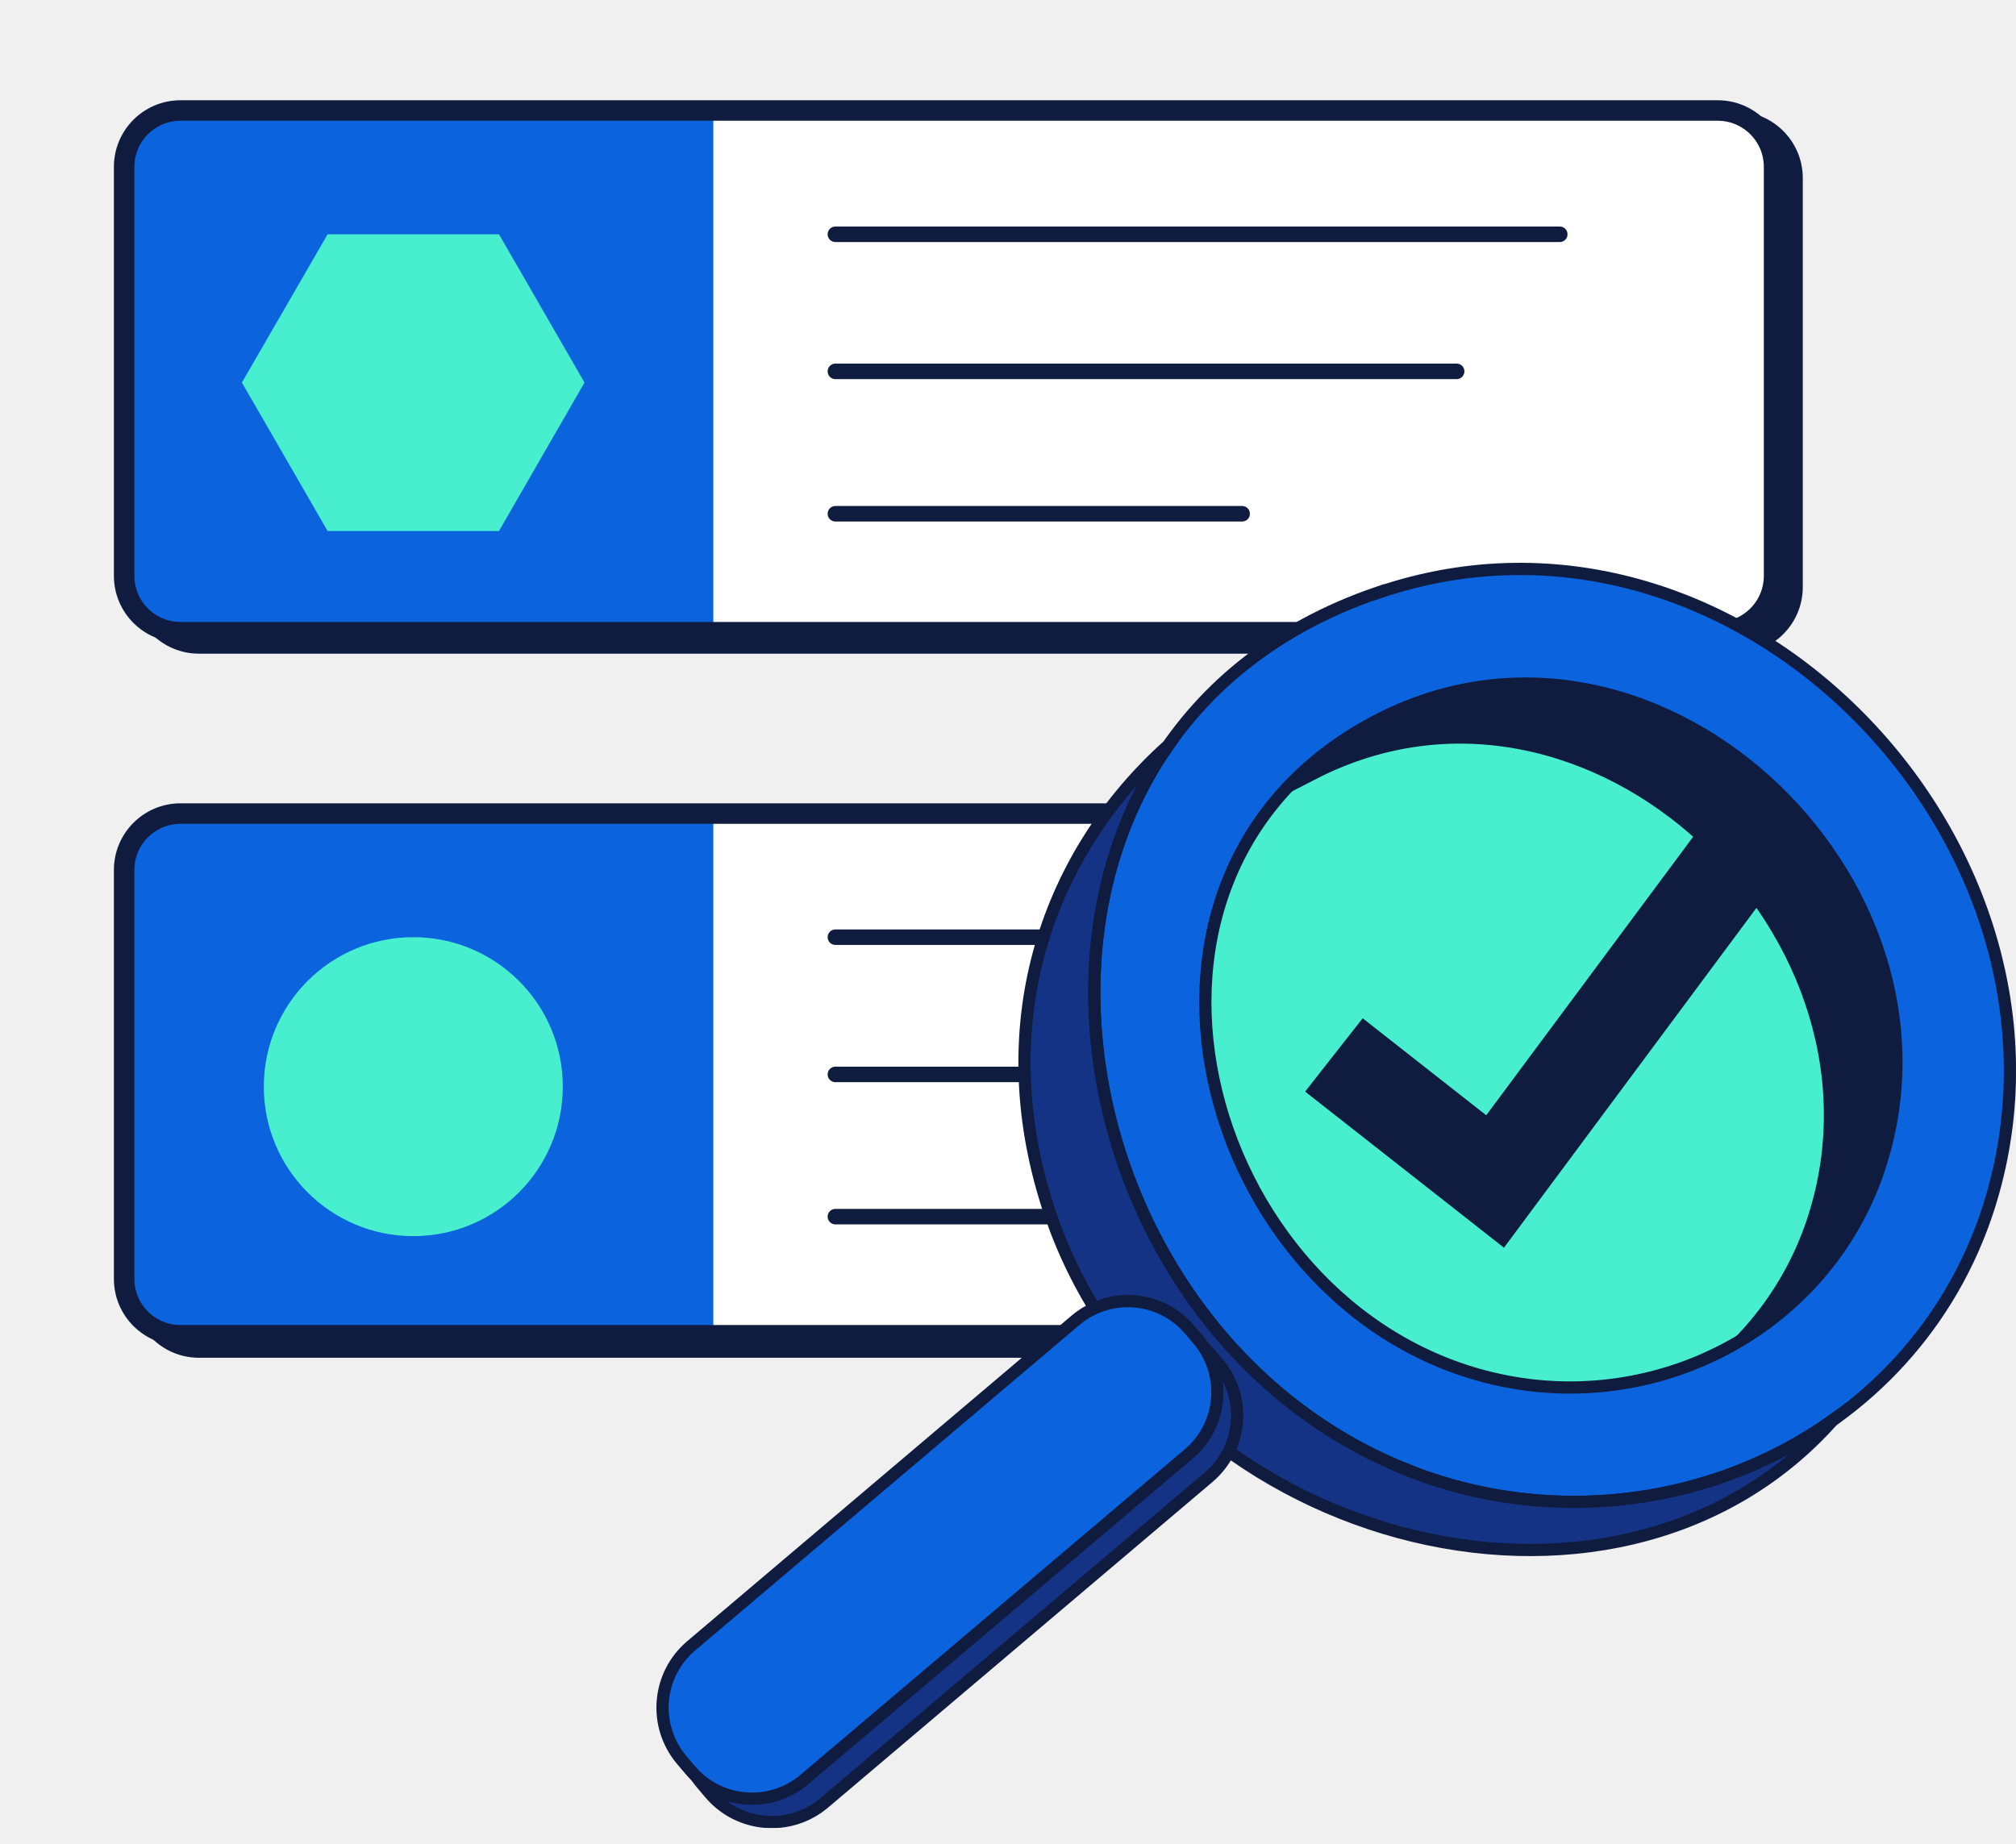
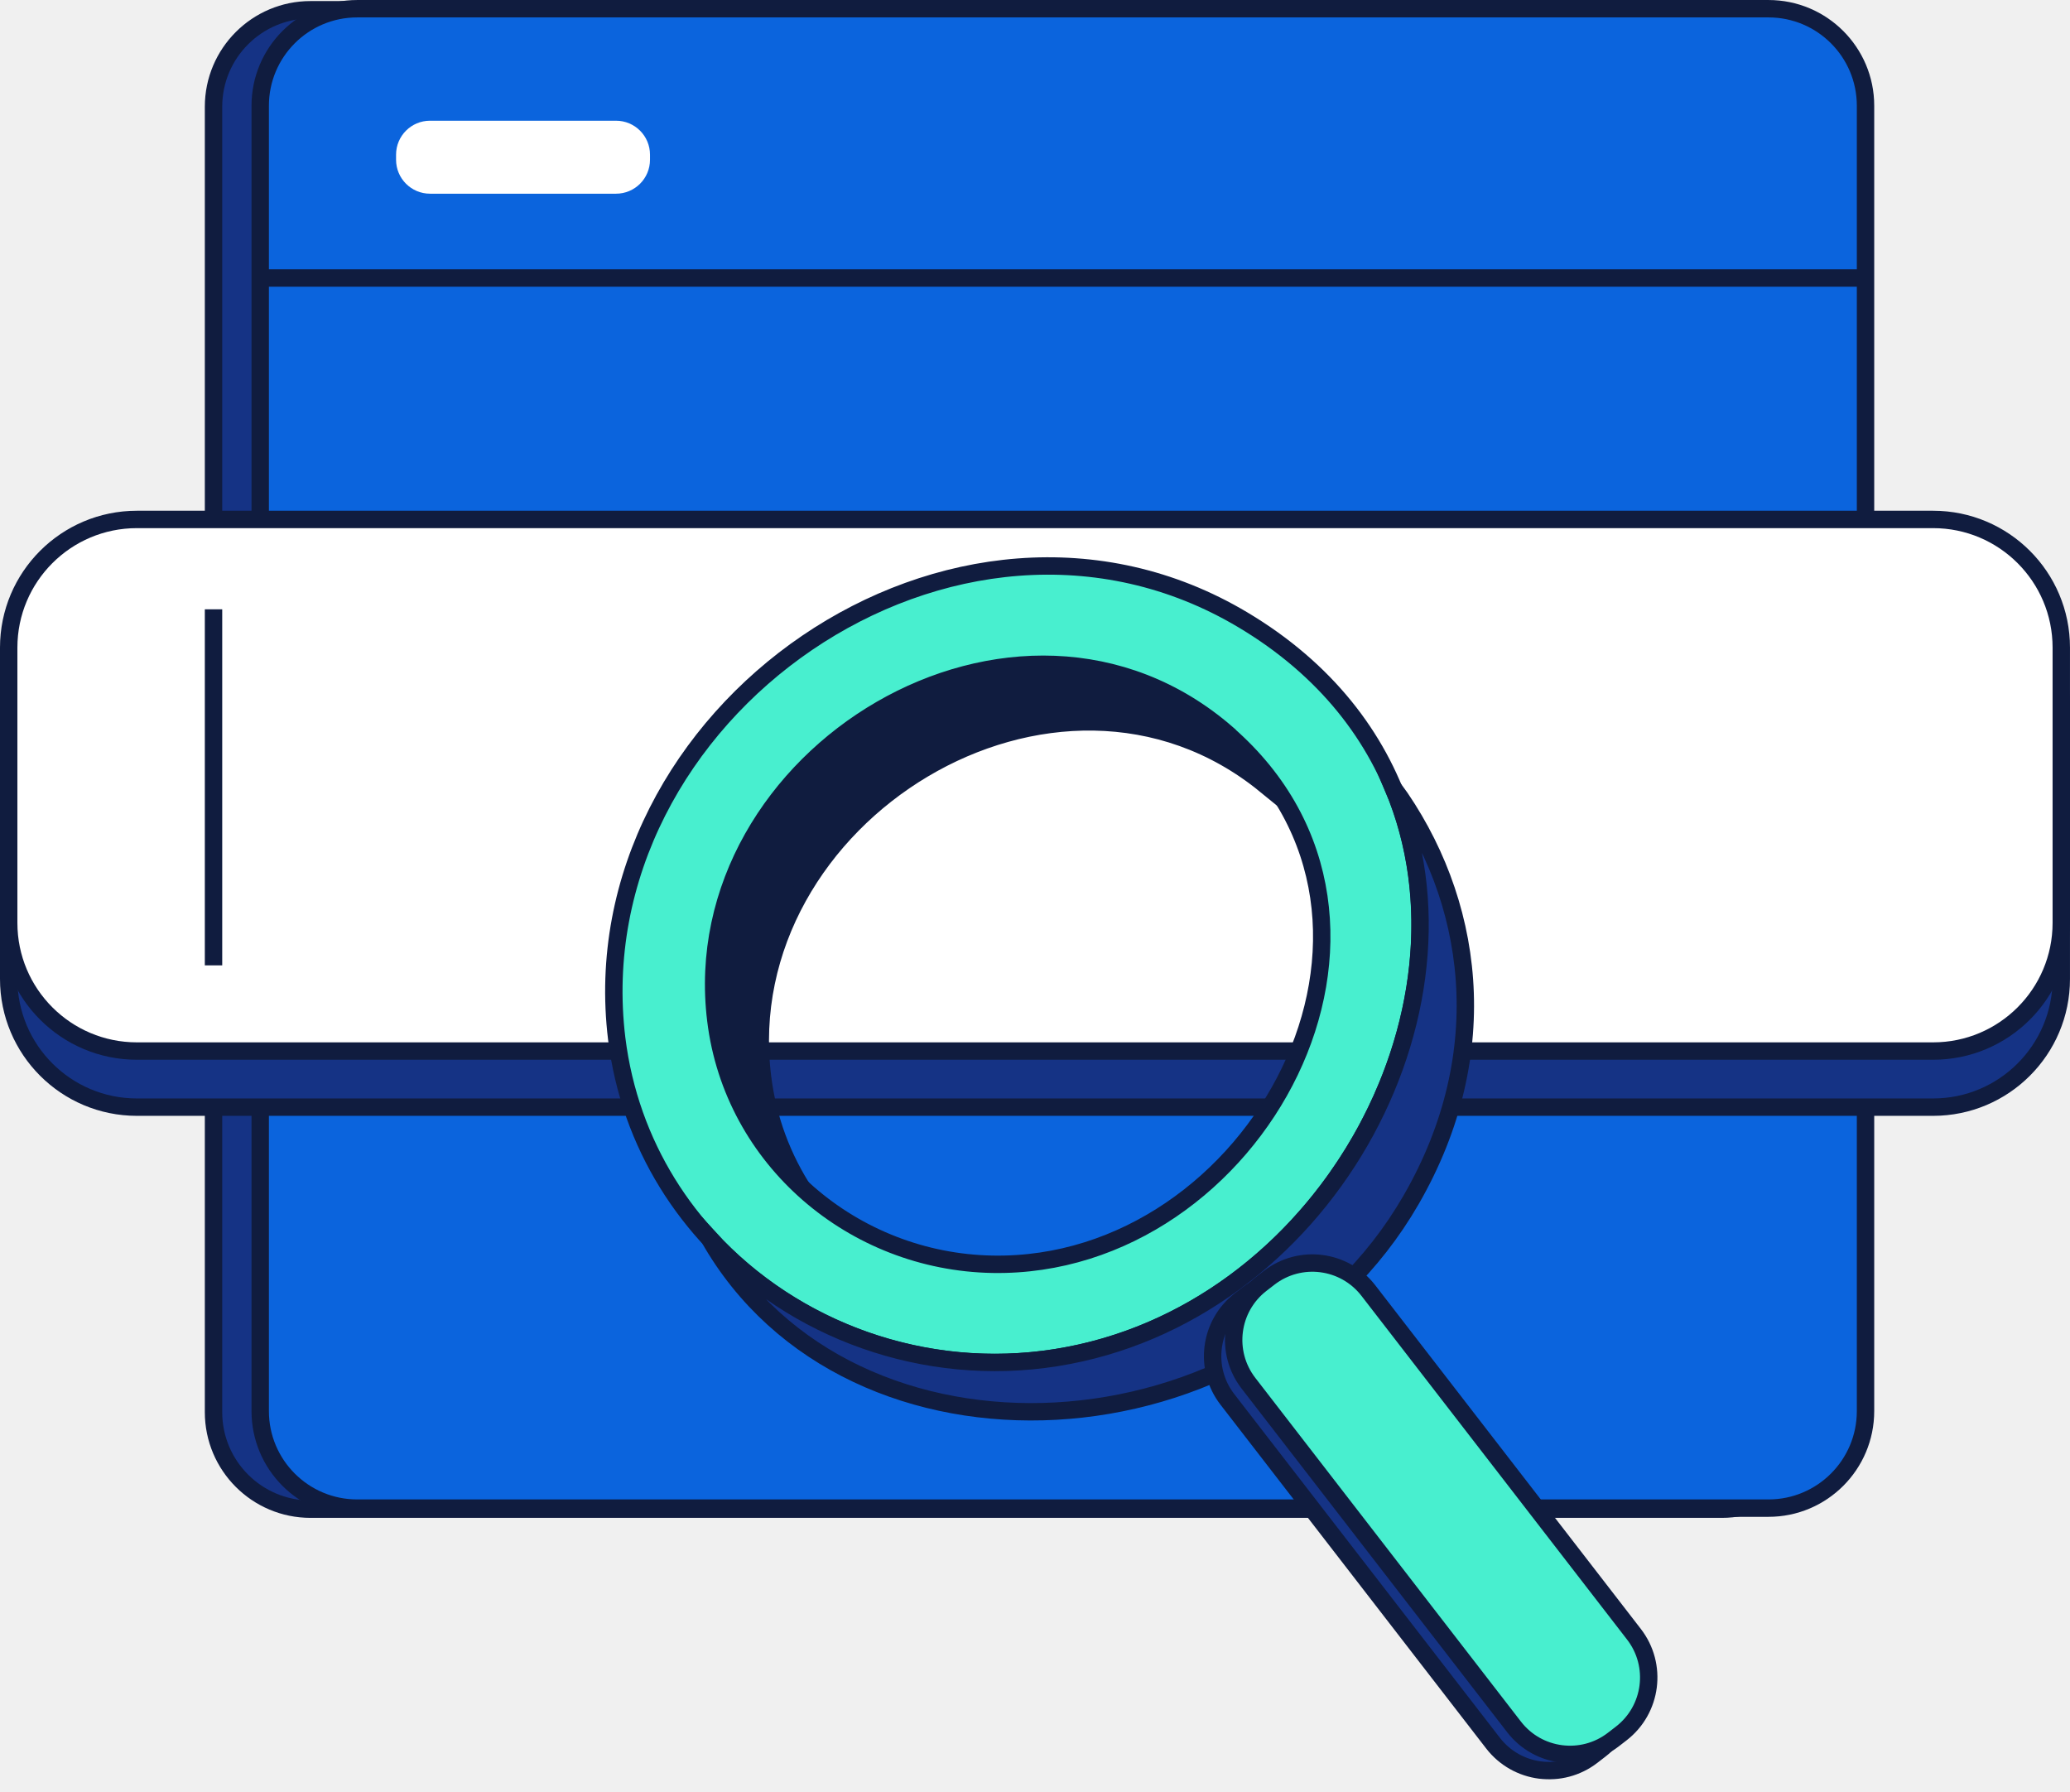
- <svg xmlns="http://www.w3.org/2000/svg" width="117" height="107" viewBox="0 0 117 107" fill="none">
-   <mask id="mask0_770_1602" style="mask-type:luminance" maskUnits="userSpaceOnUse" x="0" y="0" width="117" height="107">
-     <path d="M116.999 0H0V106.112H116.999V0Z" fill="white" />
+ <svg xmlns="http://www.w3.org/2000/svg" width="119" height="103" viewBox="0 0 119 103" fill="none">
+   <mask id="mask0_825_5618" style="mask-type:luminance" maskUnits="userSpaceOnUse" x="0" y="0" width="119" height="103">
+     <path d="M119 0H0V102.289H119V0Z" fill="white" />
  </mask>
-   <g mask="url(#mask0_770_1602)">
-     <path d="M100.759 7.065H11.548C9.741 7.065 8.276 8.53 8.276 10.337V34.074C8.276 35.881 9.741 37.346 11.548 37.346H100.759C102.566 37.346 104.031 35.881 104.031 34.074V10.337C104.031 8.53 102.566 7.065 100.759 7.065Z" fill="#101C3F" />
-     <mask id="mask1_770_1602" style="mask-type:luminance" maskUnits="userSpaceOnUse" x="8" y="7" width="97" height="31">
-       <path d="M100.759 7.065H11.548C9.741 7.065 8.276 8.53 8.276 10.337V34.074C8.276 35.881 9.741 37.346 11.548 37.346H100.759C102.566 37.346 104.031 35.881 104.031 34.074V10.337C104.031 8.53 102.566 7.065 100.759 7.065Z" fill="white" />
-     </mask>
-     <g mask="url(#mask1_770_1602)">
-       <path d="M42.469 0.651H1.071V42.049H42.469V0.651Z" fill="#101C3F" />
-     </g>
-     <path d="M100.759 7.065H11.548C9.741 7.065 8.276 8.53 8.276 10.337V34.074C8.276 35.881 9.741 37.346 11.548 37.346H100.759C102.566 37.346 104.031 35.881 104.031 34.074V10.337C104.031 8.53 102.566 7.065 100.759 7.065Z" stroke="#101C3F" stroke-width="1.19" stroke-miterlimit="10" />
-     <path d="M100.759 47.933H11.548C9.741 47.933 8.276 49.398 8.276 51.205V74.941C8.276 76.749 9.741 78.214 11.548 78.214H100.759C102.566 78.214 104.031 76.749 104.031 74.941V51.205C104.031 49.398 102.566 47.933 100.759 47.933Z" fill="#101C3F" />
-     <mask id="mask2_770_1602" style="mask-type:luminance" maskUnits="userSpaceOnUse" x="8" y="47" width="97" height="32">
-       <path d="M100.759 47.933H11.548C9.741 47.933 8.276 49.398 8.276 51.205V74.941C8.276 76.749 9.741 78.214 11.548 78.214H100.759C102.566 78.214 104.031 76.749 104.031 74.941V51.205C104.031 49.398 102.566 47.933 100.759 47.933Z" fill="white" />
-     </mask>
-     <g mask="url(#mask2_770_1602)">
-       <path d="M42.469 41.518H1.071V82.917H42.469V41.518Z" fill="#101C3F" />
-     </g>
-     <path d="M100.759 47.933H11.548C9.741 47.933 8.276 49.398 8.276 51.205V74.941C8.276 76.749 9.741 78.214 11.548 78.214H100.759C102.566 78.214 104.031 76.749 104.031 74.941V51.205C104.031 49.398 102.566 47.933 100.759 47.933Z" stroke="#101C3F" stroke-width="1.19" stroke-miterlimit="10" />
-     <path d="M99.688 47.222H10.477C8.67 47.222 7.205 48.687 7.205 50.495V74.231C7.205 76.038 8.67 77.503 10.477 77.503H99.688C101.495 77.503 102.96 76.038 102.96 74.231V50.495C102.96 48.687 101.495 47.222 99.688 47.222Z" fill="white" />
-     <mask id="mask3_770_1602" style="mask-type:luminance" maskUnits="userSpaceOnUse" x="7" y="47" width="96" height="31">
-       <path d="M99.688 47.222H10.477C8.67 47.222 7.205 48.687 7.205 50.495V74.231C7.205 76.038 8.67 77.503 10.477 77.503H99.688C101.495 77.503 102.96 76.038 102.96 74.231V50.495C102.96 48.687 101.495 47.222 99.688 47.222Z" fill="white" />
-     </mask>
-     <g mask="url(#mask3_770_1602)">
-       <path d="M41.398 40.808H0V82.206H41.398V40.808Z" fill="#0B64DD" />
-     </g>
-     <path d="M99.688 47.222H10.477C8.67 47.222 7.205 48.687 7.205 50.495V74.231C7.205 76.038 8.67 77.503 10.477 77.503H99.688C101.495 77.503 102.96 76.038 102.96 74.231V50.495C102.96 48.687 101.495 47.222 99.688 47.222Z" stroke="#101C3F" stroke-width="1.19" stroke-miterlimit="10" />
-     <path d="M48.483 54.397H90.522" stroke="#101C3F" stroke-width="0.9" stroke-linecap="round" stroke-linejoin="round" />
-     <path d="M48.483 62.362H84.538" stroke="#101C3F" stroke-width="0.9" stroke-linecap="round" stroke-linejoin="round" />
-     <path d="M48.483 70.618H72.089" stroke="#101C3F" stroke-width="0.9" stroke-linecap="round" stroke-linejoin="round" />
-     <path d="M99.688 6.414H10.477C8.67 6.414 7.205 7.879 7.205 9.687V33.423C7.205 35.23 8.67 36.695 10.477 36.695H99.688C101.495 36.695 102.96 35.23 102.96 33.423V9.687C102.96 7.879 101.495 6.414 99.688 6.414Z" fill="white" />
-     <mask id="mask4_770_1602" style="mask-type:luminance" maskUnits="userSpaceOnUse" x="7" y="6" width="96" height="31">
-       <path d="M99.688 6.414H10.477C8.67 6.414 7.205 7.879 7.205 9.687V33.423C7.205 35.23 8.67 36.695 10.477 36.695H99.688C101.495 36.695 102.96 35.23 102.96 33.423V9.687C102.96 7.879 101.495 6.414 99.688 6.414Z" fill="white" />
-     </mask>
-     <g mask="url(#mask4_770_1602)">
-       <path d="M41.398 0H0V41.398H41.398V0Z" fill="#0B64DD" />
-     </g>
-     <path d="M99.688 6.414H10.477C8.67 6.414 7.205 7.879 7.205 9.687V33.423C7.205 35.23 8.67 36.695 10.477 36.695H99.688C101.495 36.695 102.96 35.23 102.96 33.423V9.687C102.96 7.879 101.495 6.414 99.688 6.414Z" stroke="#101C3F" stroke-width="1.19" stroke-miterlimit="10" />
-     <path d="M88.741 81.916C100.759 81.916 110.496 72.159 110.496 60.131C110.496 48.103 100.759 38.346 88.741 38.346C76.722 38.346 66.986 48.103 66.986 60.131C66.986 72.159 76.722 81.916 88.741 81.916Z" fill="#48EFCF" stroke="#101C3F" stroke-width="0.9" stroke-linecap="round" stroke-linejoin="round" />
-     <path d="M77.413 61.232L86.769 68.577L102.06 47.993" stroke="#101C3F" stroke-width="5.41" stroke-miterlimit="10" />
-     <path d="M99.748 43.009C91.362 37.726 82.156 39.497 76.212 44.901C92.313 36.635 110.896 54.397 105.132 71.099C104.191 73.82 102.66 76.182 100.739 78.093C104.481 76.082 107.544 72.639 109.155 67.556C112.057 58.37 107.794 48.093 99.758 43.019L99.748 43.009Z" fill="#101C3F" stroke="#101C3F" stroke-width="0.71" stroke-miterlimit="10" />
-     <path d="M79.975 34.394C55.398 42.769 60.241 77.073 81.926 85.428C95.085 90.492 110.506 84.258 115.229 70.638C122.384 49.824 101.249 27.149 79.975 34.404V34.394ZM108.985 68.037C105.902 76.953 96.566 81.966 87.4 80.175C70.038 76.793 62.583 51.415 79.424 42.079C95.685 33.063 114.829 51.105 108.985 68.026V68.037Z" fill="#0B64DD" stroke="#101C3F" stroke-width="0.71" stroke-miterlimit="10" />
-     <path d="M81.926 85.418C65.064 78.924 58.39 56.769 67.786 43.28C60.922 49.434 57.299 59.201 60.832 70.098C67.126 89.541 93.634 96.776 106.383 82.416C99.528 87.3 90.272 88.641 81.926 85.428V85.418Z" fill="#153385" stroke="#101C3F" stroke-width="0.71" stroke-miterlimit="10" />
-     <path d="M70.684 79.121L70.192 78.541C68.513 76.559 65.545 76.313 63.563 77.992L41.261 96.886C39.279 98.565 39.033 101.533 40.712 103.515L41.204 104.095C42.883 106.077 45.851 106.322 47.833 104.643L70.135 85.75C72.117 84.07 72.363 81.103 70.684 79.121Z" fill="#153385" stroke="#101C3F" stroke-width="0.71" stroke-miterlimit="10" />
-     <path d="M69.537 77.763L69.046 77.183C67.367 75.201 64.399 74.956 62.417 76.635L40.114 95.529C38.132 97.208 37.887 100.175 39.566 102.157L40.057 102.738C41.736 104.72 44.704 104.965 46.686 103.286L68.989 84.392C70.971 82.713 71.216 79.745 69.537 77.763Z" fill="#0B64DD" stroke="#101C3F" stroke-width="0.71" stroke-miterlimit="10" />
-     <path d="M28.96 13.599H19.013L14.04 22.205L19.013 30.821H28.96L33.923 22.205L28.96 13.599Z" fill="#48EFCF" />
-     <path d="M48.483 13.599H90.522" stroke="#101C3F" stroke-width="0.9" stroke-linecap="round" stroke-linejoin="round" />
-     <path d="M48.483 21.555H84.538" stroke="#101C3F" stroke-width="0.9" stroke-linecap="round" stroke-linejoin="round" />
-     <path d="M48.483 29.82H72.089" stroke="#101C3F" stroke-width="0.9" stroke-linecap="round" stroke-linejoin="round" />
-     <path d="M23.986 71.749C28.778 71.749 32.662 67.865 32.662 63.073C32.662 58.282 28.778 54.397 23.986 54.397C19.195 54.397 15.31 58.282 15.31 63.073C15.31 67.865 19.195 71.749 23.986 71.749Z" fill="#48EFCF" />
+   <g mask="url(#mask0_825_5618)">
+     <path d="M98.985 0.561H17.852C14.772 0.561 12.275 3.058 12.275 6.138V81.172C12.275 84.252 14.772 86.749 17.852 86.749H98.985C102.065 86.749 104.562 84.252 104.562 81.172V6.138C104.562 3.058 102.065 0.561 98.985 0.561Z" fill="#153385" stroke="#101C3F" stroke-miterlimit="10" />
+     <path d="M101.668 0.501H20.535C17.455 0.501 14.959 2.998 14.959 6.078V81.112C14.959 84.192 17.455 86.689 20.535 86.689H101.668C104.748 86.689 107.245 84.192 107.245 81.112V6.078C107.245 2.998 104.748 0.501 101.668 0.501Z" fill="#0B64DD" />
+     <path d="M101.668 0.501H20.535C17.455 0.501 14.959 2.998 14.959 6.078V81.112C14.959 84.192 17.455 86.689 20.535 86.689H101.668C104.748 86.689 107.245 84.192 107.245 81.112V6.078C107.245 2.998 104.748 0.501 101.668 0.501Z" stroke="#101C3F" stroke-miterlimit="10" />
+     <path d="M15.029 15.98H107.065" stroke="#101C3F" stroke-miterlimit="10" />
+     <path d="M35.414 6.939H24.721C23.643 6.939 22.769 7.813 22.769 8.891V9.182C22.769 10.26 23.643 11.134 24.721 11.134H35.414C36.493 11.134 37.367 10.26 37.367 9.182V8.891C37.367 7.813 36.493 6.939 35.414 6.939Z" fill="white" />
+     <path d="M111.13 33.082H7.87C3.8 33.082 0.5 36.381 0.5 40.451V56.271C0.5 60.341 3.8 63.64 7.87 63.64H111.13C115.2 63.64 118.499 60.341 118.499 56.271V40.451C118.499 36.381 115.2 33.082 111.13 33.082Z" fill="#153385" stroke="#101C3F" stroke-miterlimit="10" />
+     <path d="M111.13 29.858H7.87C3.8 29.858 0.5 33.157 0.5 37.227V53.047C0.5 57.117 3.8 60.416 7.87 60.416H111.13C115.2 60.416 118.499 57.117 118.499 53.047V37.227C118.499 33.157 115.2 29.858 111.13 29.858Z" fill="white" stroke="#101C3F" stroke-miterlimit="10" />
+     <path d="M53.357 39.33C61.327 36.396 68.727 39.53 72.742 45.117C60.726 35.325 41.983 46.879 43.835 61.898C44.136 64.351 44.997 66.594 46.268 68.536C43.495 66.183 41.542 62.749 41.102 58.203C40.311 49.993 45.718 42.133 53.357 39.32V39.33Z" fill="#101C3F" stroke="#101C3F" stroke-miterlimit="10" />
+     <path d="M35.454 59.705C36.976 71.961 48.791 79.941 60.716 78.038C80.381 74.914 90.564 47.039 71.46 35.635C54.929 25.762 33.172 40.992 35.454 59.705ZM70.549 42.183C82.984 53.007 72.211 72.942 57.062 72.672C49.072 72.531 42.133 66.664 41.152 58.644C39.279 43.415 58.533 31.72 70.549 42.173V42.183Z" fill="#48EFCF" stroke="#101C3F" stroke-miterlimit="10" />
+     <path d="M60.716 78.038C76.006 75.605 85.548 58.233 80.081 45.257C84.737 51.645 86.028 60.466 81.122 68.967C72.371 84.136 48.871 85.458 40.761 71.15C45.637 76.466 53.147 79.24 60.716 78.038Z" fill="#153385" stroke="#101C3F" stroke-miterlimit="10" />
+     <path d="M91.533 100.928L91.992 100.573C93.769 99.2 94.096 96.647 92.723 94.87L77.452 75.112C76.079 73.336 73.526 73.009 71.75 74.382L71.29 74.737C69.514 76.11 69.187 78.663 70.56 80.439L85.831 100.197C87.204 101.974 89.757 102.301 91.533 100.928Z" fill="#153385" stroke="#101C3F" stroke-miterlimit="10" />
+     <path d="M92.743 99.996L93.203 99.641C94.979 98.268 95.306 95.715 93.933 93.939L78.663 74.181C77.29 72.404 74.737 72.077 72.96 73.45L72.501 73.805C70.724 75.178 70.397 77.731 71.77 79.508L87.041 99.266C88.414 101.042 90.967 101.369 92.743 99.996Z" fill="#48EFCF" stroke="#101C3F" stroke-miterlimit="10" />
+     <path d="M12.275 35.024V55.49" stroke="#101C3F" stroke-miterlimit="10" />
  </g>
</svg>
